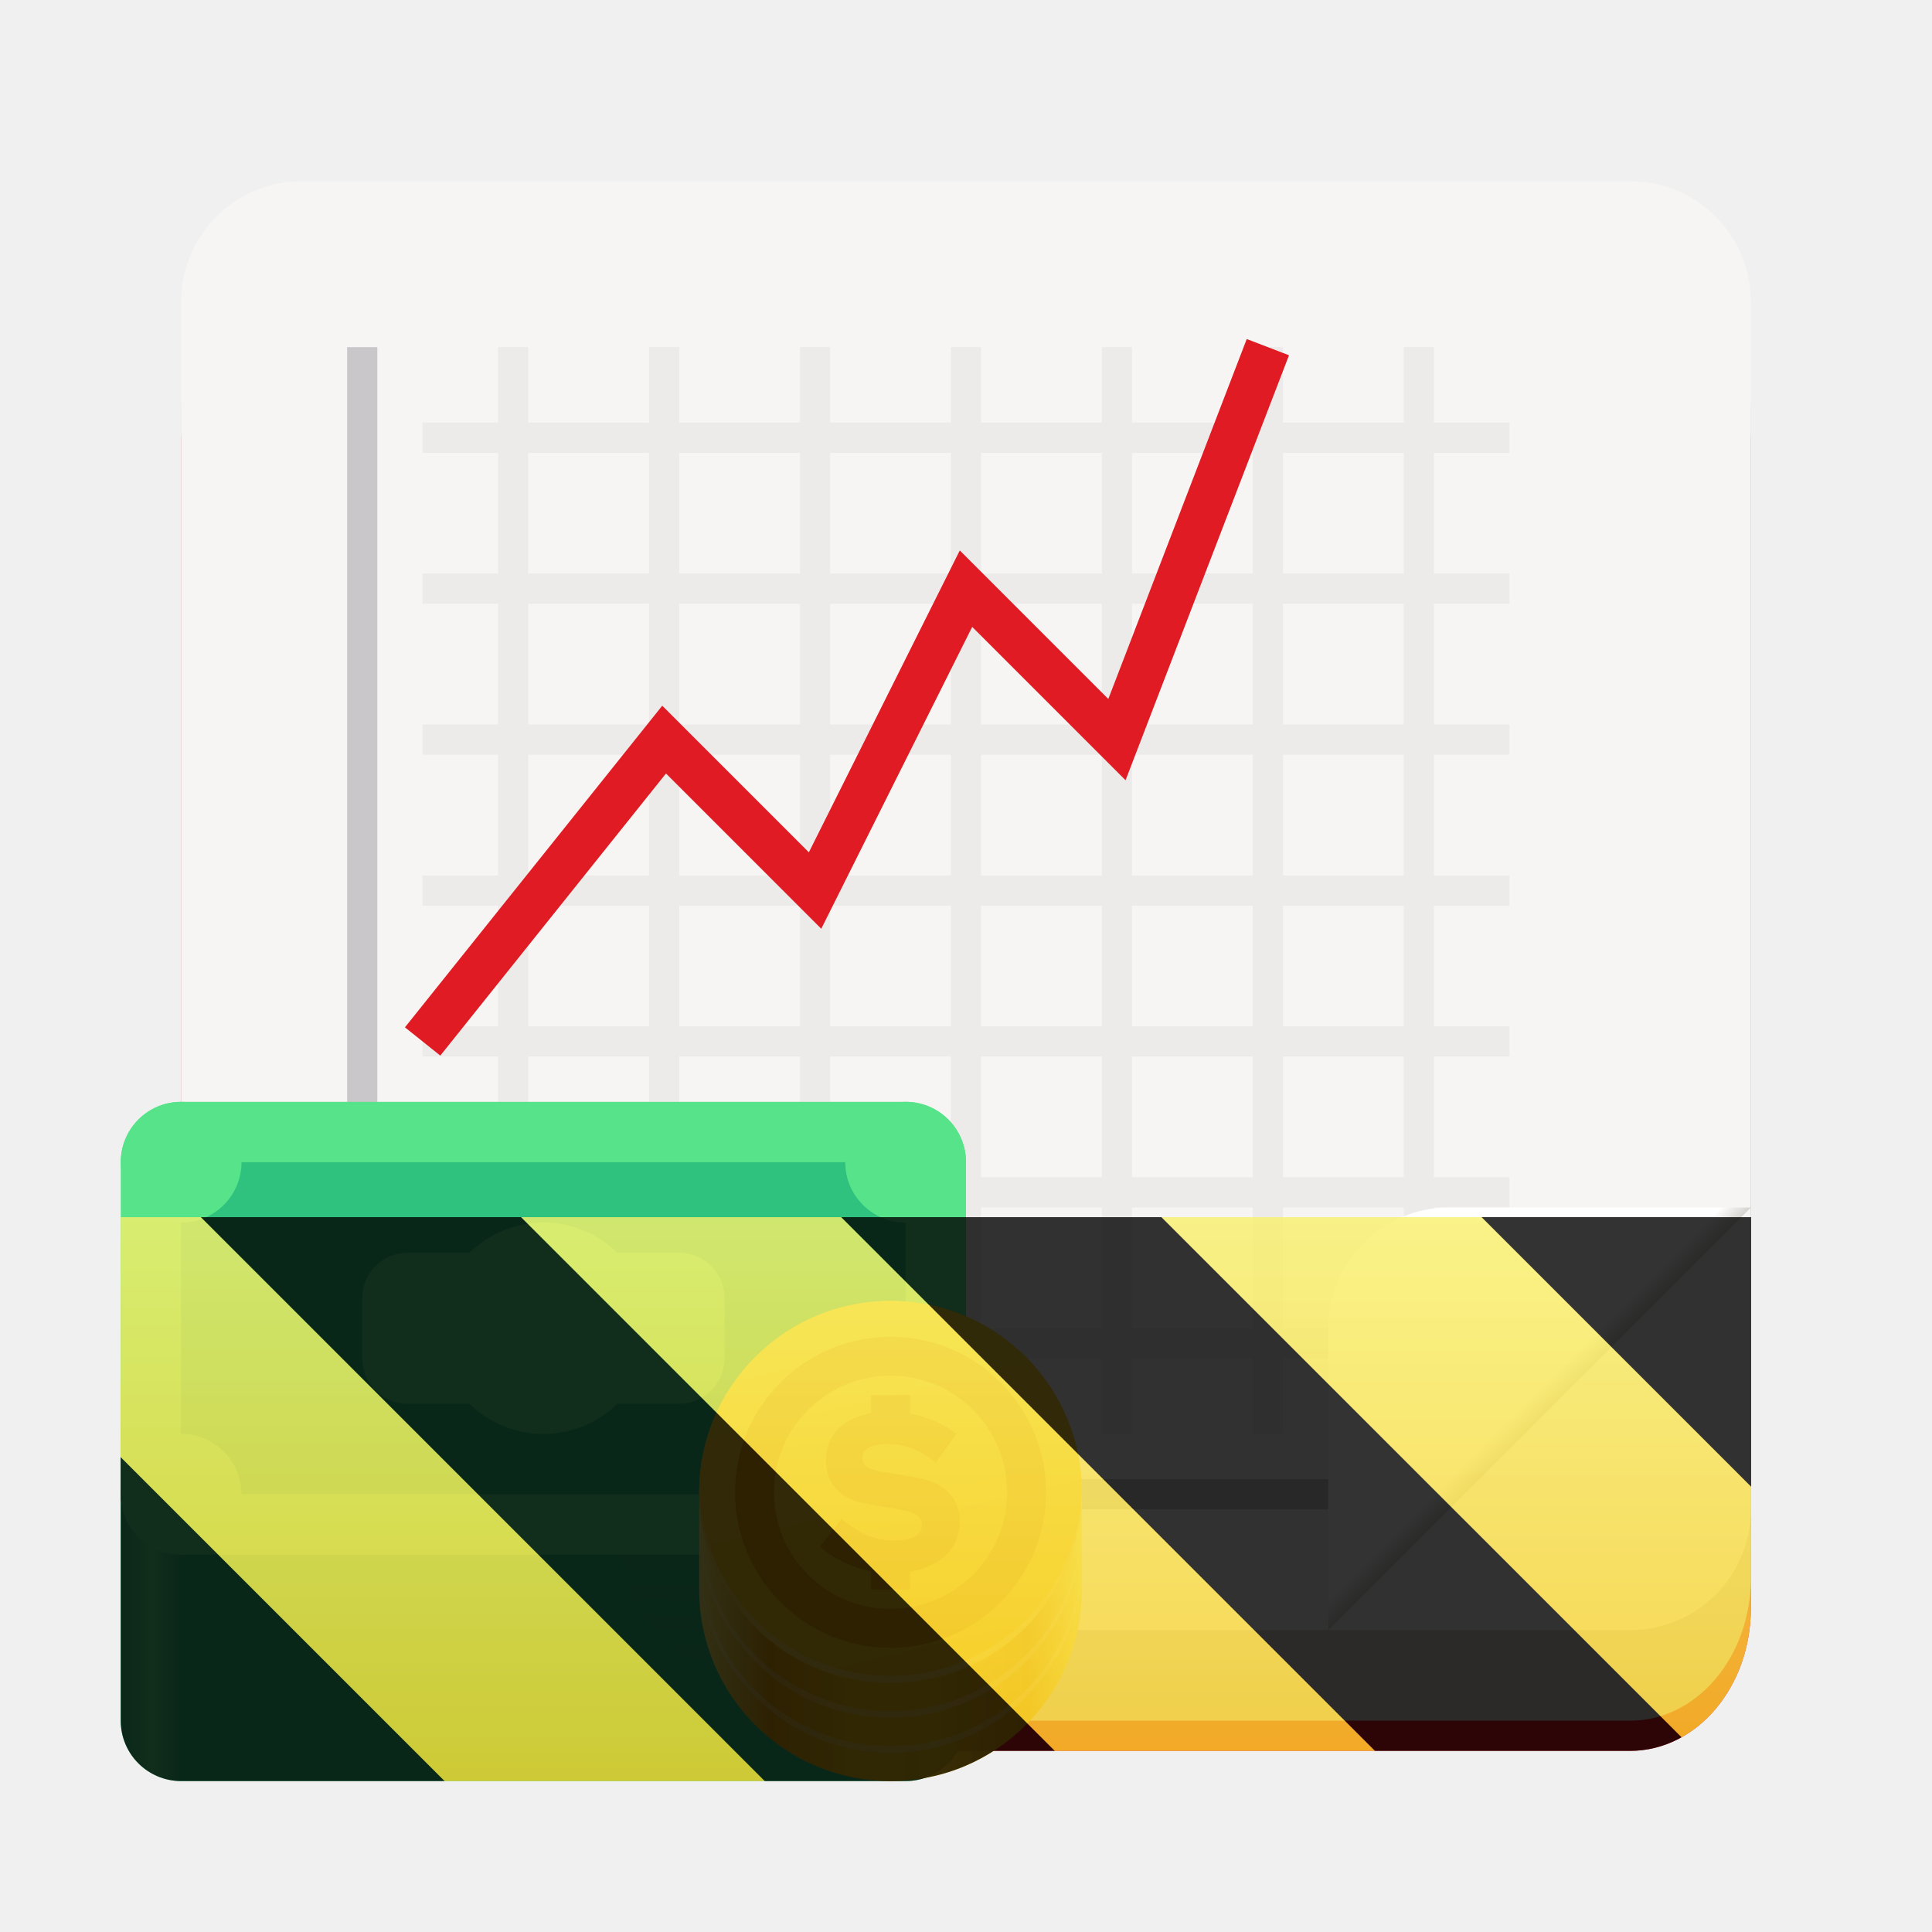
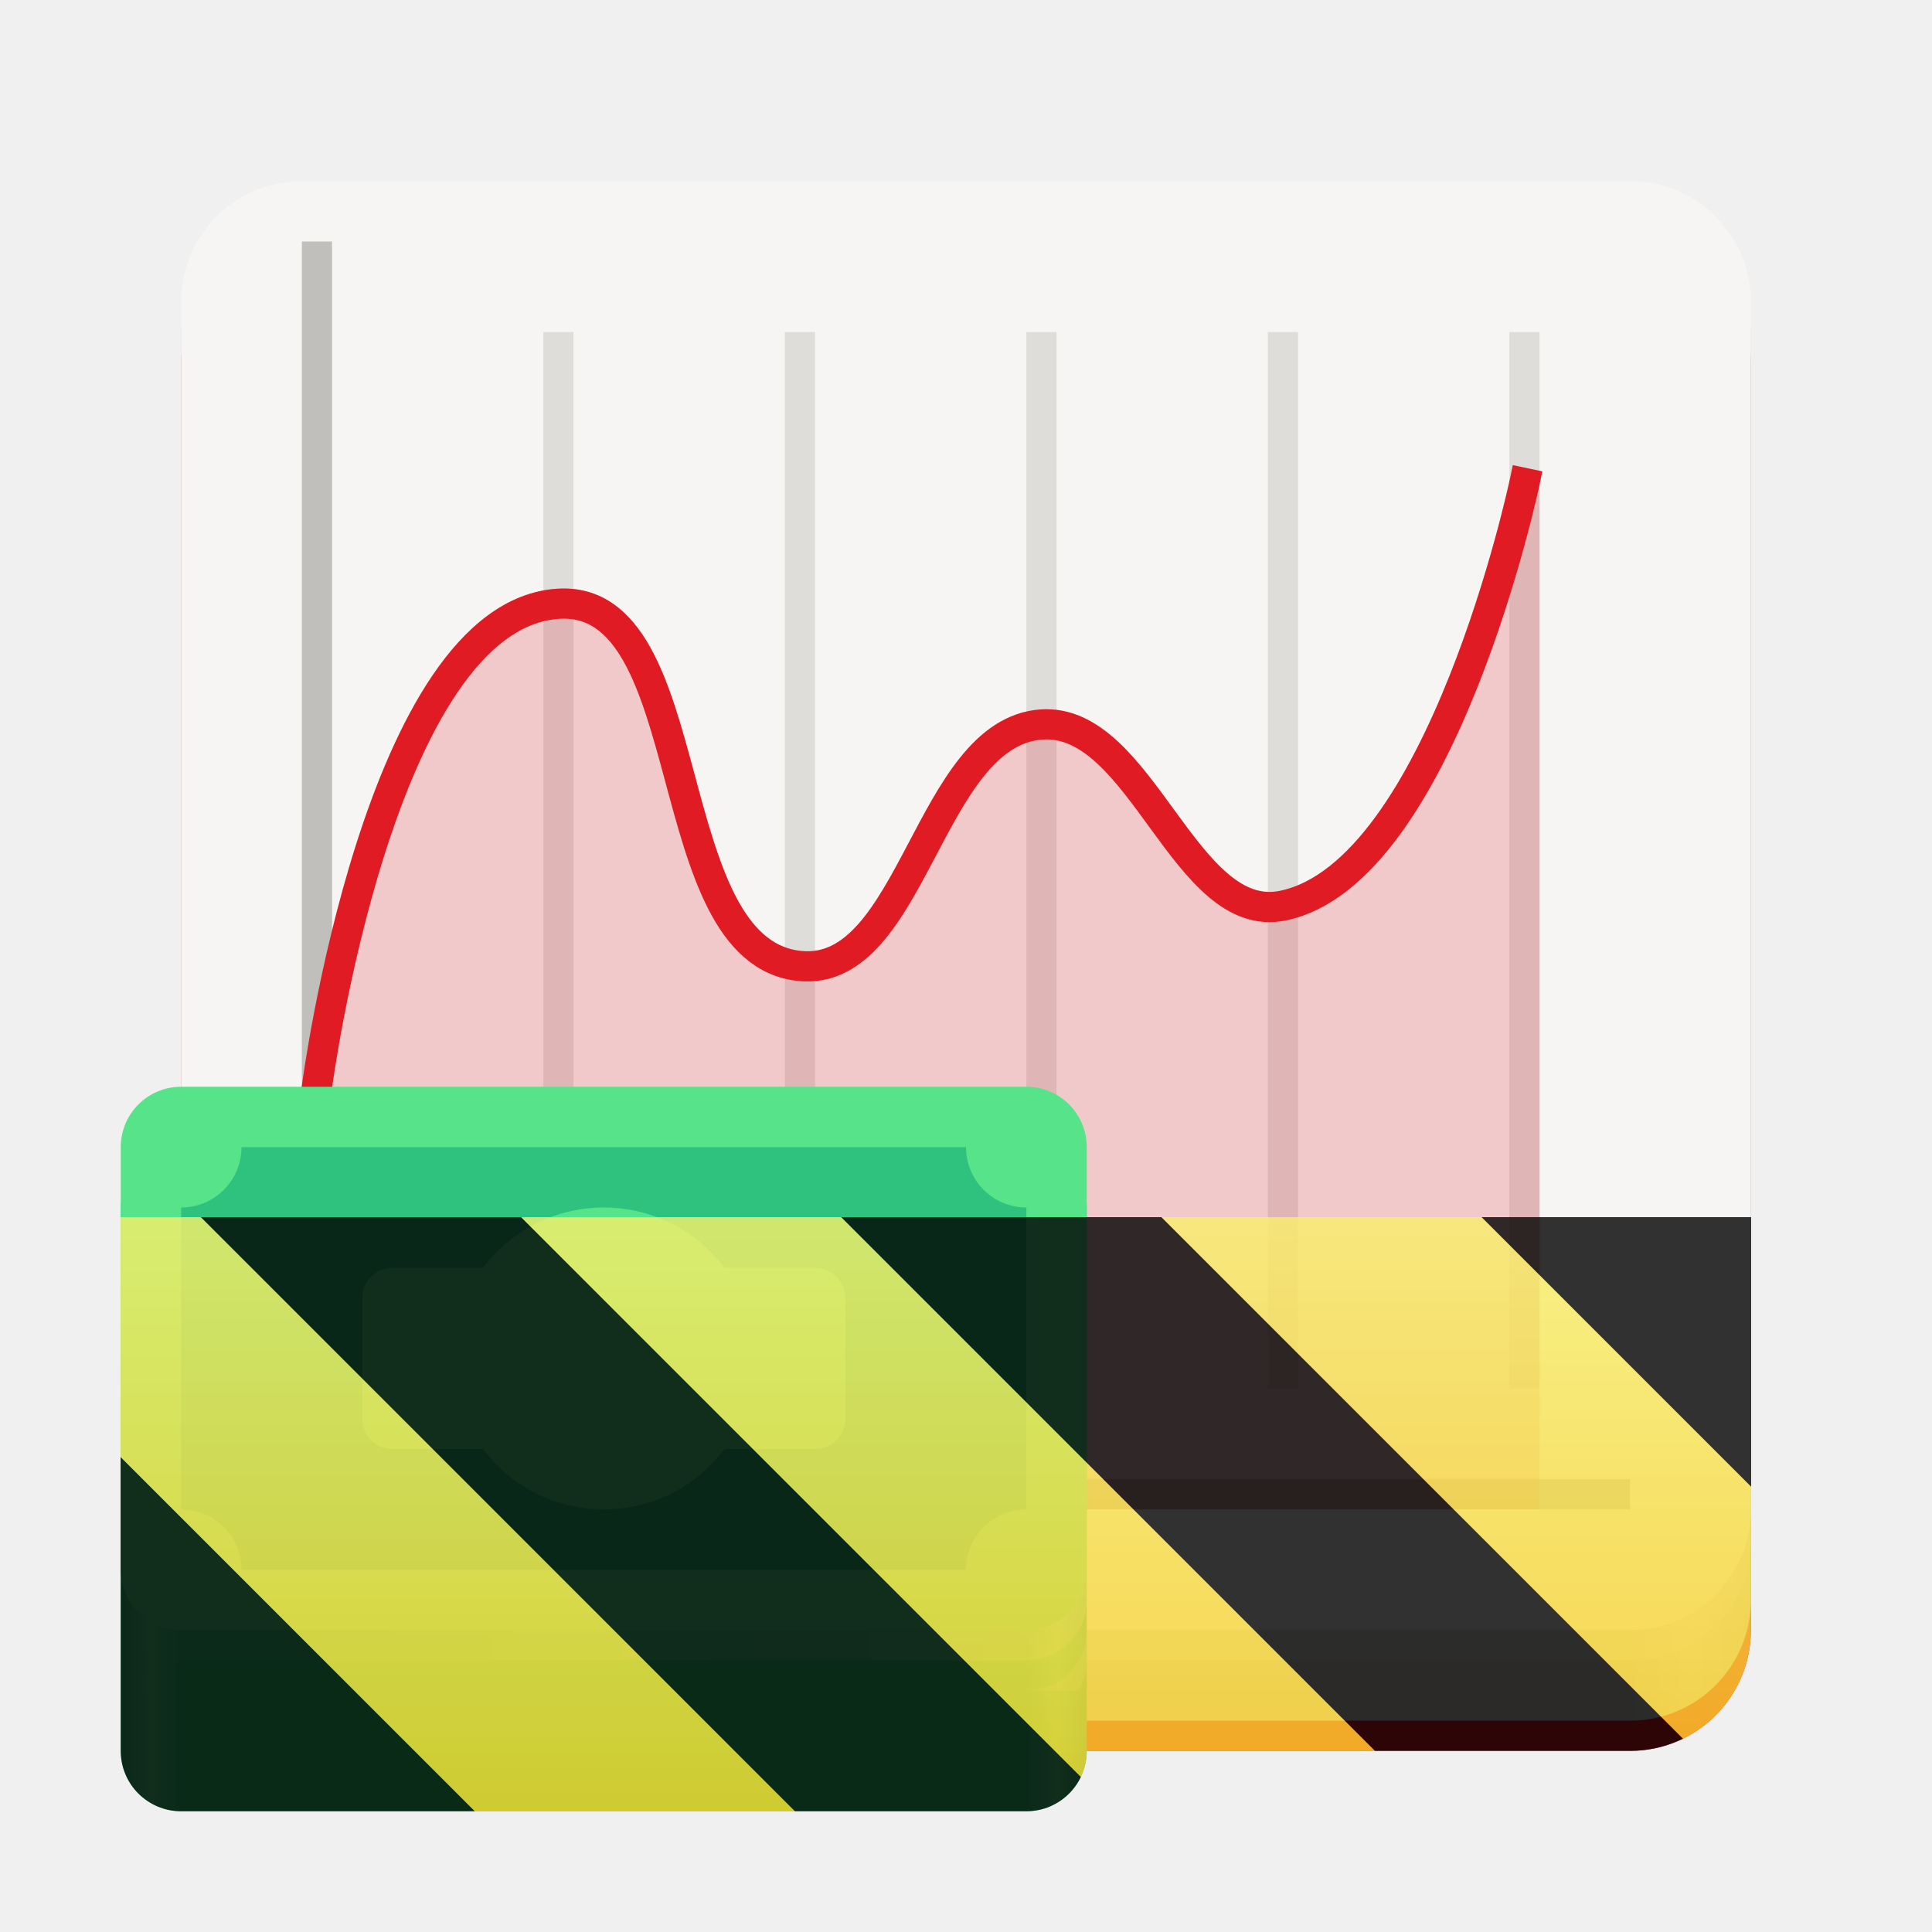
<svg xmlns="http://www.w3.org/2000/svg" xmlns:xlink="http://www.w3.org/1999/xlink" height="128px" viewBox="0 0 128 128" width="128px">
  <defs>
-     <filter id="a" height="100%" width="100%" x="0%" y="0%">
+     <linearGradient id="a" gradientUnits="userSpaceOnUse" x1="12" x2="116" y1="114" y2="114">
+       <stop offset="0" stop-color="#d5d3cf" />
+       <stop offset="0.038" stop-color="#e4e1de" />
+       <stop offset="0.077" stop-color="#d5d3cf" />
+       <stop offset="0.923" stop-color="#d5d3cf" />
+       <stop offset="0.962" stop-color="#e4e1de" />
+       <stop offset="1" stop-color="#d5d3cf" />
+     </linearGradient>
+     <filter id="b" height="100%" width="100%" x="0%" y="0%">
      <feColorMatrix in="SourceGraphic" type="matrix" values="0 0 0 0 1 0 0 0 0 1 0 0 0 0 1 0 0 0 1 0" />
    </filter>
-     <mask id="b">
-       <g filter="url(#a)">
-         <rect fill-opacity="0.3" height="128" width="128" />
+     <mask id="c">
+       <g filter="url(#b)">
+         <rect fill-opacity="0.2" height="128" width="128" />
      </g>
    </mask>
-     <clipPath id="c">
-       <path d="m 88 80 h 28 v 28 h -28 z m 0 0" />
-     </clipPath>
-     <clipPath id="d">
-       <path d="m 116 80 l -28 28 h -8 v -36 h 36 z m 0 0" />
-     </clipPath>
-     <linearGradient id="e" gradientTransform="matrix(0 0.25 0.25 0 83 8.000003)" gradientUnits="userSpaceOnUse" x1="344" x2="340" y1="76" y2="72">
-       <stop offset="0" stop-color="#d5d3cf" />
-       <stop offset="1" stop-color="#ffffff" />
-     </linearGradient>
-     <linearGradient id="f" gradientUnits="userSpaceOnUse" x1="8" x2="64" y1="114" y2="114">
+     <mask id="d">
+       <g filter="url(#b)">
+         <rect fill-opacity="0.2" height="128" width="128" />
+       </g>
+     </mask>
+     <linearGradient id="e" gradientUnits="userSpaceOnUse" x1="8" x2="72" y1="120" y2="120">
      <stop offset="0" stop-color="#2ec27e" />
-       <stop offset="0.036" stop-color="#57e389" />
-       <stop offset="0.071" stop-color="#2ec27e" />
-       <stop offset="0.929" stop-color="#2ec27e" />
-       <stop offset="0.964" stop-color="#57e389" />
+       <stop offset="0.031" stop-color="#57e389" />
+       <stop offset="0.062" stop-color="#33d17a" />
+       <stop offset="0.938" stop-color="#33d17a" />
+       <stop offset="0.969" stop-color="#57e389" />
      <stop offset="1" stop-color="#2ec27e" />
    </linearGradient>
+     <mask id="f">
+       <g filter="url(#b)">
+         <rect fill-opacity="0.2" height="128" width="128" />
+       </g>
+     </mask>
    <mask id="g">
-       <g filter="url(#a)">
-         <rect fill-opacity="0.1" height="128" width="128" />
+       <g filter="url(#b)">
+         <rect fill-opacity="0.2" height="128" width="128" />
      </g>
    </mask>
    <mask id="h">
-       <g filter="url(#a)">
-         <rect fill-opacity="0.104" height="128" width="128" />
+       <g filter="url(#b)">
+         <rect fill-opacity="0.2" height="128" width="128" />
      </g>
    </mask>
-     <linearGradient id="i" gradientUnits="userSpaceOnUse">
-       <stop offset="0" stop-color="#f9f06b" />
-       <stop offset="0.187" stop-color="#e5a50a" stop-opacity="0.984" />
-       <stop offset="0.393" stop-color="#f5c211" stop-opacity="0.969" />
-       <stop offset="0.617" stop-color="#f5c211" stop-opacity="0.957" />
-       <stop offset="0.855" stop-color="#e5a50a" />
-       <stop offset="1" stop-color="#f9f06b" />
-     </linearGradient>
-     <linearGradient id="j" gradientTransform="matrix(0.228374 0 0 0.22838 44.3843 89.33654)" x1="8" x2="120" xlink:href="#i" y1="236" y2="236" />
-     <linearGradient id="k" gradientTransform="matrix(0.228374 0 0 0.22838 44.3843 87.01458)" x1="8" x2="120" xlink:href="#i" y1="236" y2="236" />
-     <linearGradient id="l" gradientTransform="matrix(0.228374 0 0 0.22838 44.3843 84.69262)" x1="8" x2="120" xlink:href="#i" y1="236" y2="236" />
-     <linearGradient id="m" gradientTransform="matrix(0.149387 0.149387 -0.149387 0.149387 84.54535 54.20223)" gradientUnits="userSpaceOnUse" x1="139.477" x2="25.039" y1="259.588" y2="189.37">
-       <stop offset="0" stop-color="#f5c211" />
-       <stop offset="1" stop-color="#f6d32d" />
-     </linearGradient>
-     <mask id="n">
-       <g filter="url(#a)">
-         <rect fill-opacity="0.3" height="128" width="128" />
+     <mask id="i">
+       <g filter="url(#b)">
+         <rect fill-opacity="0.2" height="128" width="128" />
      </g>
    </mask>
-     <clipPath id="o">
+     <clipPath id="j">
+       <rect height="152" width="192" />
+     </clipPath>
+     <g id="k" clip-path="url(#j)">
+       <path d="m 20 116 v 2 c 0 4.434 3.566 8 8 8 h 88 c 4.434 0 8 -3.566 8 -8 v -2 c 0 4.434 -3.566 8 -8 8 h -88 c -4.434 0 -8 -3.566 -8 -8 z m 0 0" fill="#ffffff" />
+     </g>
+     <mask id="l">
+       <g filter="url(#b)">
+         <rect fill-opacity="0.2" height="128" width="128" />
+       </g>
+     </mask>
+     <clipPath id="m">
+       <rect height="152" width="192" />
+     </clipPath>
+     <g id="n" clip-path="url(#m)">
+       <path d="m 108.02 47.793 s -1.355 6.387 -4 13.02 c -1.324 3.316 -2.973 6.684 -4.887 9.301 c -1.914 2.621 -4.07 4.441 -6.336 4.906 c -1.285 0.27 -2.312 -0.168 -3.465 -1.152 c -1.156 -0.984 -2.305 -2.516 -3.477 -4.129 c -1.176 -1.609 -2.375 -3.293 -3.785 -4.605 c -1.414 -1.312 -3.129 -2.273 -5.141 -2.133 c -2.234 0.16 -3.969 1.504 -5.328 3.207 c -1.359 1.699 -2.434 3.797 -3.492 5.805 c -1.059 2.012 -2.105 3.926 -3.246 5.215 c -1.145 1.285 -2.246 1.93 -3.766 1.777 c -1.98 -0.195 -3.273 -1.504 -4.395 -3.691 c -1.121 -2.191 -1.922 -5.172 -2.727 -8.152 c -0.805 -2.98 -1.602 -5.961 -2.902 -8.285 c -0.648 -1.16 -1.434 -2.164 -2.453 -2.875 c -1.02 -0.711 -2.281 -1.086 -3.684 -1 c -3.406 0.215 -6.141 2.586 -8.289 5.75 c -2.145 3.168 -3.793 7.219 -5.066 11.227 c -2.543 8.012 -3.574 15.891 -3.574 15.891 l -0.008 0.07 v 28.062 h 82 v -68 z m 0 0" fill="#e01b24" />
+     </g>
+     <mask id="o">
+       <g filter="url(#b)">
+         <rect fill-opacity="0.2" height="128" width="128" />
+       </g>
+     </mask>
+     <linearGradient id="p" gradientUnits="userSpaceOnUse">
+       <stop offset="0" stop-color="#ffffff" stop-opacity="0" />
+       <stop offset="1" stop-color="#ffffff" />
+     </linearGradient>
+     <linearGradient id="q" x1="16" x2="80" xlink:href="#p" y1="123" y2="123" />
+     <clipPath id="r">
+       <rect height="152" width="192" />
+     </clipPath>
+     <g id="s" clip-path="url(#r)">
+       <path d="m 16 120 v 2 c 0 2.215 1.785 4 4 4 h 56 c 2.215 0 4 -1.785 4 -4 v -2 c 0 2.215 -1.785 4 -4 4 h -56 c -2.215 0 -4 -1.785 -4 -4 z m 0 0" fill="url(#q)" />
+     </g>
+     <mask id="t">
+       <g filter="url(#b)">
+         <rect fill-opacity="0.2" height="128" width="128" />
+       </g>
+     </mask>
+     <linearGradient id="u" x1="16" x2="80" xlink:href="#p" y1="127" y2="127" />
+     <clipPath id="v">
+       <rect height="152" width="192" />
+     </clipPath>
+     <g id="w" clip-path="url(#v)">
+       <path d="m 16 124 v 2 c 0 2.215 1.785 4 4 4 h 56 c 2.215 0 4 -1.785 4 -4 v -2 c 0 2.215 -1.785 4 -4 4 h -56 c -2.215 0 -4 -1.785 -4 -4 z m 0 0" fill="url(#u)" />
+     </g>
+     <mask id="x">
+       <g filter="url(#b)">
+         <rect fill-opacity="0.2" height="128" width="128" />
+       </g>
+     </mask>
+     <linearGradient id="y" x1="16" x2="80" xlink:href="#p" y1="131" y2="131" />
+     <clipPath id="z">
+       <rect height="152" width="192" />
+     </clipPath>
+     <g id="A" clip-path="url(#z)">
+       <path d="m 16 128 v 2 c 0 2.215 1.785 4 4 4 h 56 c 2.215 0 4 -1.785 4 -4 v -2 c 0 2.215 -1.785 4 -4 4 h -56 c -2.215 0 -4 -1.785 -4 -4 z m 0 0" fill="url(#y)" />
+     </g>
+     <clipPath id="B">
      <rect height="128" width="128" />
    </clipPath>
-     <g id="p" clip-path="url(#o)">
-       <path d="m 28 202 h 72" fill="none" stroke="#d5d3cf" stroke-width="2" transform="matrix(1 0 0 1 0.000003 -173)" />
-       <path d="m 28 212 h 72" fill="none" stroke="#d5d3cf" stroke-width="2" transform="matrix(1 0 0 1 0.000003 -173)" />
-       <path d="m 28 222 h 72" fill="none" stroke="#d5d3cf" stroke-width="2" transform="matrix(1 0 0 1 0.000003 -173)" />
-       <path d="m 28 232 h 72" fill="none" stroke="#d5d3cf" stroke-width="2" transform="matrix(1 0 0 1 0.000003 -173)" />
-       <path d="m 28 242 h 72" fill="none" stroke="#d5d3cf" stroke-width="2" transform="matrix(1 0 0 1 0.000003 -173)" />
-       <path d="m 28 252 h 72" fill="none" stroke="#d5d3cf" stroke-width="2" transform="matrix(1 0 0 1 0.000003 -173)" />
-       <path d="m 28 262 h 72" fill="none" stroke="#d5d3cf" stroke-width="2" transform="matrix(1 0 0 1 0.000003 -173)" />
-       <path d="m 28 272 h 66" fill="none" stroke="#5e5c64" stroke-width="2" transform="matrix(1 0 0 1 0.000003 -173)" />
-       <path d="m 94 196 v 72" fill="none" stroke="#d5d3cf" stroke-width="2" transform="matrix(1 0 0 1 0.000003 -173)" />
-       <path d="m 84 196 v 72" fill="none" stroke="#d5d3cf" stroke-width="2" transform="matrix(1 0 0 1 0.000003 -173)" />
-       <path d="m 74 196 v 72" fill="none" stroke="#d5d3cf" stroke-width="2" transform="matrix(1 0 0 1 0.000003 -173)" />
-       <path d="m 64 196 v 72" fill="none" stroke="#d5d3cf" stroke-width="2" transform="matrix(1 0 0 1 0.000003 -173)" />
-       <path d="m 54 196 v 72" fill="none" stroke="#d5d3cf" stroke-width="2" transform="matrix(1 0 0 1 0.000003 -173)" />
-       <path d="m 44 196 v 72" fill="none" stroke="#d5d3cf" stroke-width="2" transform="matrix(1 0 0 1 0.000003 -173)" />
-       <path d="m 34 196 v 72" fill="none" stroke="#d5d3cf" stroke-width="2" transform="matrix(1 0 0 1 0.000003 -173)" />
-       <path d="m 24 196 v 66" fill="none" stroke="#5e5c64" stroke-width="2" transform="matrix(1 0 0 1 0.000003 -173)" />
-     </g>
-     <clipPath id="q">
-       <path d="m 88 80 h 28 v 28 h -28 z m 0 0" />
-     </clipPath>
-     <clipPath id="r">
-       <path d="m 116 80 l -28 28 h -8 v -36 h 36 z m 0 0" />
-     </clipPath>
-     <mask id="s">
-       <g filter="url(#a)">
-         <rect fill-opacity="0.1" height="128" width="128" />
-       </g>
-     </mask>
-     <clipPath id="t">
+     <clipPath id="C">
      <rect height="128" width="128" />
    </clipPath>
-     <g id="u" clip-path="url(#t)">
-       <path d="m 59 96 c -2.211 0 -4.699 1.902 -4 4 l 1 3 l 7 -7 z m 0 0" />
-     </g>
-     <mask id="v">
-       <g filter="url(#a)">
-         <rect fill-opacity="0.104" height="128" width="128" />
-       </g>
-     </mask>
-     <radialGradient id="w" cx="448.01" cy="51.544" gradientTransform="matrix(0.0936395 0 0 0.052856 19.04442 100.1495)" gradientUnits="userSpaceOnUse" r="224">
-       <stop offset="0" />
-       <stop offset="1" stop-opacity="0" />
-     </radialGradient>
-     <clipPath id="x">
-       <rect height="128" width="128" />
-     </clipPath>
-     <g id="y" clip-path="url(#x)">
-       <path d="m 8 99 v 1 c 0 2.215 1.785 4 4 4 h 48 c 2.215 0 4 -1.785 4 -4 v -1 c 0 2.215 -1.785 4 -4 4 h -48 c -2.215 0 -4 -1.785 -4 -4 z m 0 2 v 1 c 0 2.215 1.785 4 4 4 h 48 c 2.215 0 4 -1.785 4 -4 v -1 c 0 2.215 -1.785 4 -4 4 h -48 c -2.215 0 -4 -1.785 -4 -4 z m 0 2 v 1 c 0 2.215 1.785 4 4 4 h 48 c 2.215 0 4 -1.785 4 -4 v -1 c 0 2.215 -1.785 4 -4 4 h -48 c -2.215 0 -4 -1.785 -4 -4 z m 0 2 v 1 c 0 2.215 1.785 4 4 4 h 48 c 2.215 0 4 -1.785 4 -4 v -1 c 0 2.215 -1.785 4 -4 4 h -48 c -2.215 0 -4 -1.785 -4 -4 z m 0 2 v 1 c 0 2.215 1.785 4 4 4 h 48 c 2.215 0 4 -1.785 4 -4 v -1 c 0 2.215 -1.785 4 -4 4 h -48 c -2.215 0 -4 -1.785 -4 -4 z m 0 2 v 1 c 0 2.215 1.785 4 4 4 h 48 c 2.215 0 4 -1.785 4 -4 v -1 c 0 2.215 -1.785 4 -4 4 h -48 c -2.215 0 -4 -1.785 -4 -4 z m 0 2 v 1 c 0 2.215 1.785 4 4 4 h 48 c 2.215 0 4 -1.785 4 -4 v -1 c 0 2.215 -1.785 4 -4 4 h -48 c -2.215 0 -4 -1.785 -4 -4 z m 0 2 v 1 c 0 2.215 1.785 4 4 4 h 48 c 2.215 0 4 -1.785 4 -4 v -1 c 0 2.215 -1.785 4 -4 4 h -48 c -2.215 0 -4 -1.785 -4 -4 z m 0 0" fill="url(#w)" />
-     </g>
-     <clipPath id="z">
-       <rect height="128" width="128" />
-     </clipPath>
-     <clipPath id="A">
-       <rect height="128" width="128" />
-     </clipPath>
-     <mask id="B">
-       <g clip-path="url(#A)" filter="url(#a)">
-         <g clip-path="url(#z)">
-           <path d="m 108 116 h -88 c -4.418 0 -8 -4.234 -8 -9.453 v -77.094 c 0 -5.219 3.582 -9.453 8 -9.453 h 88 c 4.418 0 8 4.234 8 9.453 v 77.094 c 0 5.219 -3.582 9.453 -8 9.453 z m 0 0" fill="#e01b24" />
-           <path d="m 108 114 h -88 c -4.418 0 -8 -4.234 -8 -9.453 v -77.094 c 0 -5.219 3.582 -9.453 8 -9.453 h 88 c 4.418 0 8 4.234 8 9.453 v 77.094 c 0 5.219 -3.582 9.453 -8 9.453 z m 0 0" fill="#d5d3cf" />
-           <path d="m 108 108 h -88 c -4.418 0 -8 -3.582 -8 -8 v -80 c 0 -4.418 3.582 -8 8 -8 h 88 c 4.418 0 8 3.582 8 8 v 80 c 0 4.418 -3.582 8 -8 8 z m 0 0" fill="#f6f5f4" />
-           <use mask="url(#n)" xlink:href="#p" />
-           <g clip-path="url(#q)">
-             <g clip-path="url(#r)">
-               <path d="m 88 88 v 20 c 0 4.418 3.582 8 8 8 h 20 c 4.418 0 8 -3.582 8 -8 v -20 c 0 -4.418 -3.582 -8 -8 -8 h -20 c -4.418 0 -8 3.582 -8 8 z m 0 0" fill="url(#e)" />
-             </g>
-           </g>
-           <path d="m 12 88 h 48 c 2.211 0 4 1.789 4 4 v 22 c 0 2.211 -1.789 4 -4 4 h -48 c -2.211 0 -4 -1.789 -4 -4 v -22 c 0 -2.211 1.789 -4 4 -4 z m 0 0" fill="url(#f)" />
-           <path d="m 12 73 h 48 c 2.211 0 4 1.789 4 4 v 22 c 0 2.211 -1.789 4 -4 4 h -48 c -2.211 0 -4 -1.789 -4 -4 v -22 c 0 -2.211 1.789 -4 4 -4 z m 0 0" fill="#57e389" />
-           <path d="m 12 77 h 48 v 22 h -48 z m 0 0" fill="#2ec27e" />
-           <path d="m 43 88 c 0 3.867 -3.133 7 -7 7 s -7 -3.133 -7 -7 s 3.133 -7 7 -7 s 7 3.133 7 7 z m 0 0" fill="#57e389" />
-           <path d="m 16 77 c 0 2.211 -1.793 4 -4 4 c -2.211 0 -4 -1.789 -4 -4 s 1.789 -4 4 -4 c 2.207 0 4 1.789 4 4 z m 0 0" fill="#57e389" />
-           <path d="m 16 99 c 0 2.211 -1.793 4 -4 4 c -2.211 0 -4 -1.789 -4 -4 s 1.789 -4 4 -4 c 2.207 0 4 1.789 4 4 z m 0 0" fill="#57e389" />
-           <path d="m 64 77 c 0 2.211 -1.789 4 -4 4 s -4 -1.789 -4 -4 s 1.789 -4 4 -4 s 4 1.789 4 4 z m 0 0" fill="#57e389" />
-           <path d="m 64 99 c 0 2.211 -1.789 4 -4 4 s -4 -1.789 -4 -4 s 1.789 -4 4 -4 s 4 1.789 4 4 z m 0 0" fill="#57e389" />
-           <path d="m 27 83 h 18 c 1.656 0 3 1.344 3 3 v 4 c 0 1.656 -1.344 3 -3 3 h -18 c -1.656 0 -3 -1.344 -3 -3 v -4 c 0 -1.656 1.344 -3 3 -3 z m 0 0" fill="#57e389" />
-           <use mask="url(#s)" xlink:href="#u" />
-           <path d="m 60 95 c -2.211 0 -4 1.789 -4 4 v 4 l 8 -8 z m 0 0" fill="#8ff0a4" />
-           <use mask="url(#v)" xlink:href="#y" />
-           <path d="m 59 90.836 c 7 0 12.676 5.676 12.676 12.676 v 1.812 c 0 7 -5.676 12.676 -12.676 12.676 s -12.676 -5.676 -12.676 -12.676 v -1.812 c 0 -7 5.676 -12.676 12.676 -12.676 z m 0 0" fill="url(#j)" />
-           <path d="m 46.328 103.227 c -0.059 3.32 1.176 6.656 3.707 9.191 c 4.953 4.949 12.977 4.949 17.926 0 c 2.535 -2.535 3.77 -5.871 3.711 -9.191 c -0.059 3.168 -1.289 6.32 -3.711 8.738 c -4.949 4.949 -12.973 4.949 -17.926 0 c -2.414 -2.418 -3.648 -5.57 -3.707 -8.738 z m 0 0" fill="#ffffff" fill-opacity="0.2" />
-           <path d="m 59 88.516 c 7 0 12.676 5.676 12.676 12.676 v 1.809 c 0 7.004 -5.676 12.68 -12.676 12.68 s -12.676 -5.676 -12.676 -12.68 v -1.809 c 0 -7 5.676 -12.676 12.676 -12.676 z m 0 0" fill="url(#k)" />
-           <path d="m 46.328 100.906 c -0.059 3.32 1.176 6.656 3.707 9.188 c 4.953 4.953 12.977 4.953 17.926 0 c 2.535 -2.531 3.77 -5.867 3.711 -9.188 c -0.059 3.168 -1.289 6.32 -3.711 8.734 c -4.949 4.953 -12.973 4.953 -17.926 0 c -2.414 -2.414 -3.648 -5.566 -3.707 -8.734 z m 0 0" fill="#ffffff" fill-opacity="0.2" />
-           <path d="m 59 86.191 c 7 0 12.676 5.676 12.676 12.676 v 1.812 c 0 7 -5.676 12.676 -12.676 12.676 s -12.676 -5.676 -12.676 -12.676 v -1.812 c 0 -7 5.676 -12.676 12.676 -12.676 z m 0 0" fill="url(#l)" />
-           <path d="m 67.961 107.832 c -4.949 4.949 -12.973 4.949 -17.926 0 c -4.949 -4.949 -4.949 -12.977 0 -17.926 c 4.953 -4.953 12.977 -4.953 17.926 0 c 4.953 4.949 4.953 12.977 0 17.926 z m 0 0" fill="url(#m)" />
-           <path d="m 59 88.566 c -5.688 0 -10.301 4.613 -10.301 10.301 c 0 5.691 4.613 10.305 10.301 10.305 s 10.301 -4.613 10.301 -10.305 c 0 -5.688 -4.613 -10.301 -10.301 -10.301 z m 0 2.574 c 4.266 0 7.727 3.461 7.727 7.727 c 0 4.266 -3.461 7.727 -7.727 7.727 s -7.727 -3.461 -7.727 -7.727 c 0 -4.266 3.461 -7.727 7.727 -7.727 z m 0 0" fill="#e5a50a" />
-           <path d="m 57.711 92.43 v 1.199 c -1.887 0.336 -2.988 1.457 -2.988 3.133 c 0 1.527 0.938 2.555 2.633 2.852 l 2.289 0.402 c 1.035 0.176 1.438 0.457 1.438 1.043 c 0 0.637 -0.699 1.008 -1.871 1.008 c -1.203 0 -2.199 -0.414 -3.461 -1.441 l -1.43 1.855 c 0.957 0.816 2.156 1.375 3.391 1.613 v 1.215 h 2.578 v -1.188 c 2.066 -0.344 3.293 -1.547 3.293 -3.316 c 0 -1.609 -1.055 -2.629 -3.062 -2.957 l -2.152 -0.355 c -0.883 -0.152 -1.234 -0.41 -1.234 -0.926 c 0 -0.566 0.633 -0.906 1.676 -0.906 c 1.102 0 2.098 0.387 3.199 1.23 l 1.348 -1.887 c -0.828 -0.668 -1.93 -1.145 -3.066 -1.355 v -1.219 z m 0 0" fill="#e5a50a" />
-           <path d="m 46.328 98.586 c -0.059 3.316 1.176 6.656 3.707 9.188 c 4.953 4.949 12.977 4.949 17.926 0 c 2.535 -2.531 3.77 -5.871 3.711 -9.188 c -0.059 3.168 -1.289 6.316 -3.711 8.734 c -4.949 4.953 -12.973 4.953 -17.926 0 c -2.414 -2.418 -3.648 -5.566 -3.707 -8.734 z m 0 0" fill="#ffffff" fill-opacity="0.2" />
-           <path d="m 28 241 l 16 -20 l 10 10 l 10 -20 l 10 10 l 10 -26" fill="none" stroke="#e01b24" stroke-width="3" transform="matrix(1 0 0 1 0 -172)" />
+     <mask id="D">
+       <g clip-path="url(#C)" filter="url(#b)">
+         <g clip-path="url(#B)">
+           <path d="m 20 16 h 88 c 4.418 0 8 3.582 8 8 v 84 c 0 4.418 -3.582 8 -8 8 h -88 c -4.418 0 -8 -3.582 -8 -8 v -84 c 0 -4.418 3.582 -8 8 -8 z m 0 0" fill="#e01b24" />
+           <path d="m 20 14 h 88 c 4.418 0 8 3.582 8 8 v 84 c 0 4.418 -3.582 8 -8 8 h -88 c -4.418 0 -8 -3.582 -8 -8 v -84 c 0 -4.418 3.582 -8 8 -8 z m 0 0" fill="url(#a)" />
+           <path d="m 20 12 h 88 c 4.418 0 8 3.582 8 8 v 80 c 0 4.418 -3.582 8 -8 8 h -88 c -4.418 0 -8 -3.582 -8 -8 v -80 c 0 -4.418 3.582 -8 8 -8 z m 0 0" fill="#f6f5f4" />
+           <use mask="url(#i)" transform="matrix(1 0 0 1 -8 -16)" xlink:href="#k" />
+           <path d="m 22 16 v 88 h -2 v -88 z m 0 0" fill="#c0bfbc" />
+           <path d="m 16 98 h 92 v 2 h -92 z m 0 0" fill="#c0bfbc" />
+           <path d="m 36 22 h 2 v 70 h -2 z m 0 0" fill="#deddda" />
+           <path d="m 52 22 h 2 v 70 h -2 z m 0 0" fill="#deddda" />
+           <path d="m 68 22 h 2 v 70 h -2 z m 0 0" fill="#deddda" />
+           <path d="m 84 22 h 2 v 70 h -2 z m 0 0" fill="#deddda" />
+           <path d="m 100 22 h 2 v 70 h -2 z m 0 0" fill="#deddda" />
+           <use mask="url(#l)" transform="matrix(1 0 0 1 -8 -16)" xlink:href="#n" />
+           <path d="m 101 84 s -5.473 25.82 -16 28 c -6.527 1.352 -9.352 -12.473 -16 -12 c -7.523 0.535 -8.496 16.742 -16 16 c -9.566 -0.949 -6.402 -24.598 -16 -24 c -11.902 0.742 -16 32 -16 32" fill="none" stroke="#e01b24" stroke-linecap="square" stroke-width="2" transform="matrix(1 0 0 1 0 -52)" />
+           <path d="m 12 76 h 56 c 2.211 0 4 1.789 4 4 v 36 c 0 2.211 -1.789 4 -4 4 h -56 c -2.211 0 -4 -1.789 -4 -4 v -36 c 0 -2.211 1.789 -4 4 -4 z m 0 0" fill="url(#e)" />
+           <path d="m 12 72 h 56 c 2.211 0 4 1.789 4 4 v 28 c 0 2.211 -1.789 4 -4 4 h -56 c -2.211 0 -4 -1.789 -4 -4 v -28 c 0 -2.211 1.789 -4 4 -4 z m 0 0" fill="#57e389" />
+           <path d="m 16 76 c 0 2.211 -1.789 4 -4 4 v 20 c 2.211 0 4 1.789 4 4 h 48 c 0 -2.211 1.789 -4 4 -4 v -20 c -2.211 0 -4 -1.789 -4 -4 z m 0 0" fill="#2ec27e" />
+           <path d="m 26 84 h 28 c 1.105 0 2 0.895 2 2 v 8 c 0 1.105 -0.895 2 -2 2 h -28 c -1.105 0 -2 -0.895 -2 -2 v -8 c 0 -1.105 0.895 -2 2 -2 z m 0 0" fill="#57e389" />
+           <path d="m 50 90 c 0 5.523 -4.477 10 -10 10 s -10 -4.477 -10 -10 s 4.477 -10 10 -10 s 10 4.477 10 10 z m 0 0" fill="#57e389" />
+           <use mask="url(#o)" transform="matrix(1 0 0 1 -8 -16)" xlink:href="#s" />
+           <use mask="url(#t)" transform="matrix(1 0 0 1 -8 -16)" xlink:href="#w" />
+           <use mask="url(#x)" transform="matrix(1 0 0 1 -8 -16)" xlink:href="#A" />
        </g>
      </g>
    </mask>
-     <mask id="C">
-       <g filter="url(#a)">
+     <mask id="E">
+       <g filter="url(#b)">
        <rect fill-opacity="0.8" height="128" width="128" />
      </g>
    </mask>
-     <linearGradient id="D" gradientTransform="matrix(0 0.37 -0.98462 0 295.385 -30.36)" gradientUnits="userSpaceOnUse" x1="300" x2="428" y1="235" y2="235">
+     <linearGradient id="F" gradientTransform="matrix(0 0.37 -0.98462 0 295.385 -30.36)" gradientUnits="userSpaceOnUse" x1="300" x2="428" y1="235" y2="235">
      <stop offset="0" stop-color="#f9f06b" />
      <stop offset="1" stop-color="#f5c211" />
    </linearGradient>
-     <clipPath id="E">
+     <clipPath id="G">
      <rect height="128" width="128" />
    </clipPath>
-     <clipPath id="F">
+     <clipPath id="H">
      <rect height="128" width="128" />
    </clipPath>
  </defs>
-   <path d="m 108 116 h -88 c -4.418 0 -8 -4.234 -8 -9.453 v -77.094 c 0 -5.219 3.582 -9.453 8 -9.453 h 88 c 4.418 0 8 4.234 8 9.453 v 77.094 c 0 5.219 -3.582 9.453 -8 9.453 z m 0 0" fill="#e01b24" />
-   <path d="m 108 114 h -88 c -4.418 0 -8 -4.234 -8 -9.453 v -77.094 c 0 -5.219 3.582 -9.453 8 -9.453 h 88 c 4.418 0 8 4.234 8 9.453 v 77.094 c 0 5.219 -3.582 9.453 -8 9.453 z m 0 0" fill="#d5d3cf" />
-   <path d="m 108 108 h -88 c -4.418 0 -8 -3.582 -8 -8 v -80 c 0 -4.418 3.582 -8 8 -8 h 88 c 4.418 0 8 3.582 8 8 v 80 c 0 4.418 -3.582 8 -8 8 z m 0 0" fill="#f6f5f4" />
-   <use mask="url(#b)" xlink:href="#p" />
-   <g clip-path="url(#c)">
-     <g clip-path="url(#d)">
-       <path d="m 88 88 v 20 c 0 4.418 3.582 8 8 8 h 20 c 4.418 0 8 -3.582 8 -8 v -20 c 0 -4.418 -3.582 -8 -8 -8 h -20 c -4.418 0 -8 3.582 -8 8 z m 0 0" fill="url(#e)" />
-     </g>
+   <path d="m 20 16 h 88 c 4.418 0 8 3.582 8 8 v 84 c 0 4.418 -3.582 8 -8 8 h -88 c -4.418 0 -8 -3.582 -8 -8 v -84 c 0 -4.418 3.582 -8 8 -8 z m 0 0" fill="#e01b24" />
+   <path d="m 20 14 h 88 c 4.418 0 8 3.582 8 8 v 84 c 0 4.418 -3.582 8 -8 8 h -88 c -4.418 0 -8 -3.582 -8 -8 v -84 c 0 -4.418 3.582 -8 8 -8 z m 0 0" fill="url(#a)" />
+   <path d="m 20 12 h 88 c 4.418 0 8 3.582 8 8 v 80 c 0 4.418 -3.582 8 -8 8 h -88 c -4.418 0 -8 -3.582 -8 -8 v -80 c 0 -4.418 3.582 -8 8 -8 z m 0 0" fill="#f6f5f4" />
+   <use mask="url(#c)" transform="matrix(1 0 0 1 -8 -16)" xlink:href="#k" />
+   <path d="m 22 16 v 88 h -2 v -88 z m 0 0" fill="#c0bfbc" />
+   <path d="m 16 98 h 92 v 2 h -92 z m 0 0" fill="#c0bfbc" />
+   <g fill="#deddda">
+     <path d="m 36 22 h 2 v 70 h -2 z m 0 0" />
+     <path d="m 52 22 h 2 v 70 h -2 z m 0 0" />
+     <path d="m 68 22 h 2 v 70 h -2 z m 0 0" />
+     <path d="m 84 22 h 2 v 70 h -2 z m 0 0" />
+     <path d="m 100 22 h 2 v 70 h -2 z m 0 0" />
  </g>
-   <path d="m 12 88 h 48 c 2.211 0 4 1.789 4 4 v 22 c 0 2.211 -1.789 4 -4 4 h -48 c -2.211 0 -4 -1.789 -4 -4 v -22 c 0 -2.211 1.789 -4 4 -4 z m 0 0" fill="url(#f)" />
-   <path d="m 12 73 h 48 c 2.211 0 4 1.789 4 4 v 22 c 0 2.211 -1.789 4 -4 4 h -48 c -2.211 0 -4 -1.789 -4 -4 v -22 c 0 -2.211 1.789 -4 4 -4 z m 0 0" fill="#57e389" />
-   <path d="m 12 77 h 48 v 22 h -48 z m 0 0" fill="#2ec27e" />
-   <g fill="#57e389">
-     <path d="m 43 88 c 0 3.867 -3.133 7 -7 7 s -7 -3.133 -7 -7 s 3.133 -7 7 -7 s 7 3.133 7 7 z m 0 0" />
-     <path d="m 16 77 c 0 2.211 -1.793 4 -4 4 c -2.211 0 -4 -1.789 -4 -4 s 1.789 -4 4 -4 c 2.207 0 4 1.789 4 4 z m 0 0" />
-     <path d="m 16 99 c 0 2.211 -1.793 4 -4 4 c -2.211 0 -4 -1.789 -4 -4 s 1.789 -4 4 -4 c 2.207 0 4 1.789 4 4 z m 0 0" />
-     <path d="m 64 77 c 0 2.211 -1.789 4 -4 4 s -4 -1.789 -4 -4 s 1.789 -4 4 -4 s 4 1.789 4 4 z m 0 0" />
-     <path d="m 64 99 c 0 2.211 -1.789 4 -4 4 s -4 -1.789 -4 -4 s 1.789 -4 4 -4 s 4 1.789 4 4 z m 0 0" />
-     <path d="m 27 83 h 18 c 1.656 0 3 1.344 3 3 v 4 c 0 1.656 -1.344 3 -3 3 h -18 c -1.656 0 -3 -1.344 -3 -3 v -4 c 0 -1.656 1.344 -3 3 -3 z m 0 0" />
-   </g>
-   <use mask="url(#g)" xlink:href="#u" />
-   <path d="m 60 95 c -2.211 0 -4 1.789 -4 4 v 4 l 8 -8 z m 0 0" fill="#8ff0a4" />
-   <use mask="url(#h)" xlink:href="#y" />
-   <path d="m 59 90.836 c 7 0 12.676 5.676 12.676 12.676 v 1.812 c 0 7 -5.676 12.676 -12.676 12.676 s -12.676 -5.676 -12.676 -12.676 v -1.812 c 0 -7 5.676 -12.676 12.676 -12.676 z m 0 0" fill="url(#j)" />
-   <path d="m 46.328 103.227 c -0.059 3.32 1.176 6.656 3.707 9.191 c 4.953 4.949 12.977 4.949 17.926 0 c 2.535 -2.535 3.77 -5.871 3.711 -9.191 c -0.059 3.168 -1.289 6.32 -3.711 8.738 c -4.949 4.949 -12.973 4.949 -17.926 0 c -2.414 -2.418 -3.648 -5.57 -3.707 -8.738 z m 0 0" fill="#ffffff" fill-opacity="0.2" />
-   <path d="m 59 88.516 c 7 0 12.676 5.676 12.676 12.676 v 1.809 c 0 7.004 -5.676 12.68 -12.676 12.68 s -12.676 -5.676 -12.676 -12.68 v -1.809 c 0 -7 5.676 -12.676 12.676 -12.676 z m 0 0" fill="url(#k)" />
-   <path d="m 46.328 100.906 c -0.059 3.32 1.176 6.656 3.707 9.188 c 4.953 4.953 12.977 4.953 17.926 0 c 2.535 -2.531 3.77 -5.867 3.711 -9.188 c -0.059 3.168 -1.289 6.32 -3.711 8.734 c -4.949 4.953 -12.973 4.953 -17.926 0 c -2.414 -2.414 -3.648 -5.566 -3.707 -8.734 z m 0 0" fill="#ffffff" fill-opacity="0.2" />
-   <path d="m 59 86.191 c 7 0 12.676 5.676 12.676 12.676 v 1.812 c 0 7 -5.676 12.676 -12.676 12.676 s -12.676 -5.676 -12.676 -12.676 v -1.812 c 0 -7 5.676 -12.676 12.676 -12.676 z m 0 0" fill="url(#l)" />
-   <path d="m 67.961 107.832 c -4.949 4.949 -12.973 4.949 -17.926 0 c -4.949 -4.949 -4.949 -12.977 0 -17.926 c 4.953 -4.953 12.977 -4.953 17.926 0 c 4.953 4.949 4.953 12.977 0 17.926 z m 0 0" fill="url(#m)" />
-   <path d="m 59 88.566 c -5.688 0 -10.301 4.613 -10.301 10.301 c 0 5.691 4.613 10.305 10.301 10.305 s 10.301 -4.613 10.301 -10.305 c 0 -5.688 -4.613 -10.301 -10.301 -10.301 z m 0 2.574 c 4.266 0 7.727 3.461 7.727 7.727 c 0 4.266 -3.461 7.727 -7.727 7.727 s -7.727 -3.461 -7.727 -7.727 c 0 -4.266 3.461 -7.727 7.727 -7.727 z m 0 0" fill="#e5a50a" />
-   <path d="m 57.711 92.43 v 1.199 c -1.887 0.336 -2.988 1.457 -2.988 3.133 c 0 1.527 0.938 2.555 2.633 2.852 l 2.289 0.402 c 1.035 0.176 1.438 0.457 1.438 1.043 c 0 0.637 -0.699 1.008 -1.871 1.008 c -1.203 0 -2.199 -0.414 -3.461 -1.441 l -1.43 1.855 c 0.957 0.816 2.156 1.375 3.391 1.613 v 1.215 h 2.578 v -1.188 c 2.066 -0.344 3.293 -1.547 3.293 -3.316 c 0 -1.609 -1.055 -2.629 -3.062 -2.957 l -2.152 -0.355 c -0.883 -0.152 -1.234 -0.41 -1.234 -0.926 c 0 -0.566 0.633 -0.906 1.676 -0.906 c 1.102 0 2.098 0.387 3.199 1.23 l 1.348 -1.887 c -0.828 -0.668 -1.93 -1.145 -3.066 -1.355 v -1.219 z m 0 0" fill="#e5a50a" />
-   <path d="m 46.328 98.586 c -0.059 3.316 1.176 6.656 3.707 9.188 c 4.953 4.949 12.977 4.949 17.926 0 c 2.535 -2.531 3.77 -5.871 3.711 -9.188 c -0.059 3.168 -1.289 6.316 -3.711 8.734 c -4.949 4.953 -12.973 4.953 -17.926 0 c -2.414 -2.418 -3.648 -5.566 -3.707 -8.734 z m 0 0" fill="#ffffff" fill-opacity="0.2" />
-   <path d="m 28 69 l 16 -20 l 10 10 l 10 -20 l 10 10 l 10 -26" fill="none" stroke="#e01b24" stroke-width="3" />
-   <g clip-path="url(#F)" mask="url(#B)">
-     <g clip-path="url(#E)" mask="url(#C)">
-       <path d="m 128 80.641 v 47.359 h -128 v -47.359 z m 0 0" fill="url(#D)" />
+   <use mask="url(#d)" transform="matrix(1 0 0 1 -8 -16)" xlink:href="#n" />
+   <path d="m 101 32 s -5.473 25.82 -16 28 c -6.527 1.352 -9.352 -12.473 -16 -12 c -7.523 0.535 -8.496 16.742 -16 16 c -9.566 -0.949 -6.402 -24.598 -16 -24 c -11.902 0.742 -16 32 -16 32" fill="none" stroke="#e01b24" stroke-linecap="square" stroke-width="2" />
+   <path d="m 12 76 h 56 c 2.211 0 4 1.789 4 4 v 36 c 0 2.211 -1.789 4 -4 4 h -56 c -2.211 0 -4 -1.789 -4 -4 v -36 c 0 -2.211 1.789 -4 4 -4 z m 0 0" fill="url(#e)" />
+   <path d="m 12 72 h 56 c 2.211 0 4 1.789 4 4 v 28 c 0 2.211 -1.789 4 -4 4 h -56 c -2.211 0 -4 -1.789 -4 -4 v -28 c 0 -2.211 1.789 -4 4 -4 z m 0 0" fill="#57e389" />
+   <path d="m 16 76 c 0 2.211 -1.789 4 -4 4 v 20 c 2.211 0 4 1.789 4 4 h 48 c 0 -2.211 1.789 -4 4 -4 v -20 c -2.211 0 -4 -1.789 -4 -4 z m 0 0" fill="#2ec27e" />
+   <path d="m 26 84 h 28 c 1.105 0 2 0.895 2 2 v 8 c 0 1.105 -0.895 2 -2 2 h -28 c -1.105 0 -2 -0.895 -2 -2 v -8 c 0 -1.105 0.895 -2 2 -2 z m 0 0" fill="#57e389" />
+   <path d="m 50 90 c 0 5.523 -4.477 10 -10 10 s -10 -4.477 -10 -10 s 4.477 -10 10 -10 s 10 4.477 10 10 z m 0 0" fill="#57e389" />
+   <use mask="url(#f)" transform="matrix(1 0 0 1 -8 -16)" xlink:href="#s" />
+   <use mask="url(#g)" transform="matrix(1 0 0 1 -8 -16)" xlink:href="#w" />
+   <use mask="url(#h)" transform="matrix(1 0 0 1 -8 -16)" xlink:href="#A" />
+   <g clip-path="url(#H)" mask="url(#D)">
+     <g clip-path="url(#G)" mask="url(#E)">
+       <path d="m 128 80.641 v 47.359 h -128 v -47.359 z m 0 0" fill="url(#F)" />
      <path d="m 13.309 80.641 l 47.355 47.359 h 21.215 l -47.359 -47.359 z m 42.422 0 l 47.363 47.359 h 21.215 l -47.363 -47.359 z m 42.43 0 l 29.84 29.84 v -21.211 l -8.629 -8.629 z m -98.16 7.906 v 21.215 l 18.238 18.238 h 21.215 z m 0 0" />
    </g>
  </g>
</svg>
